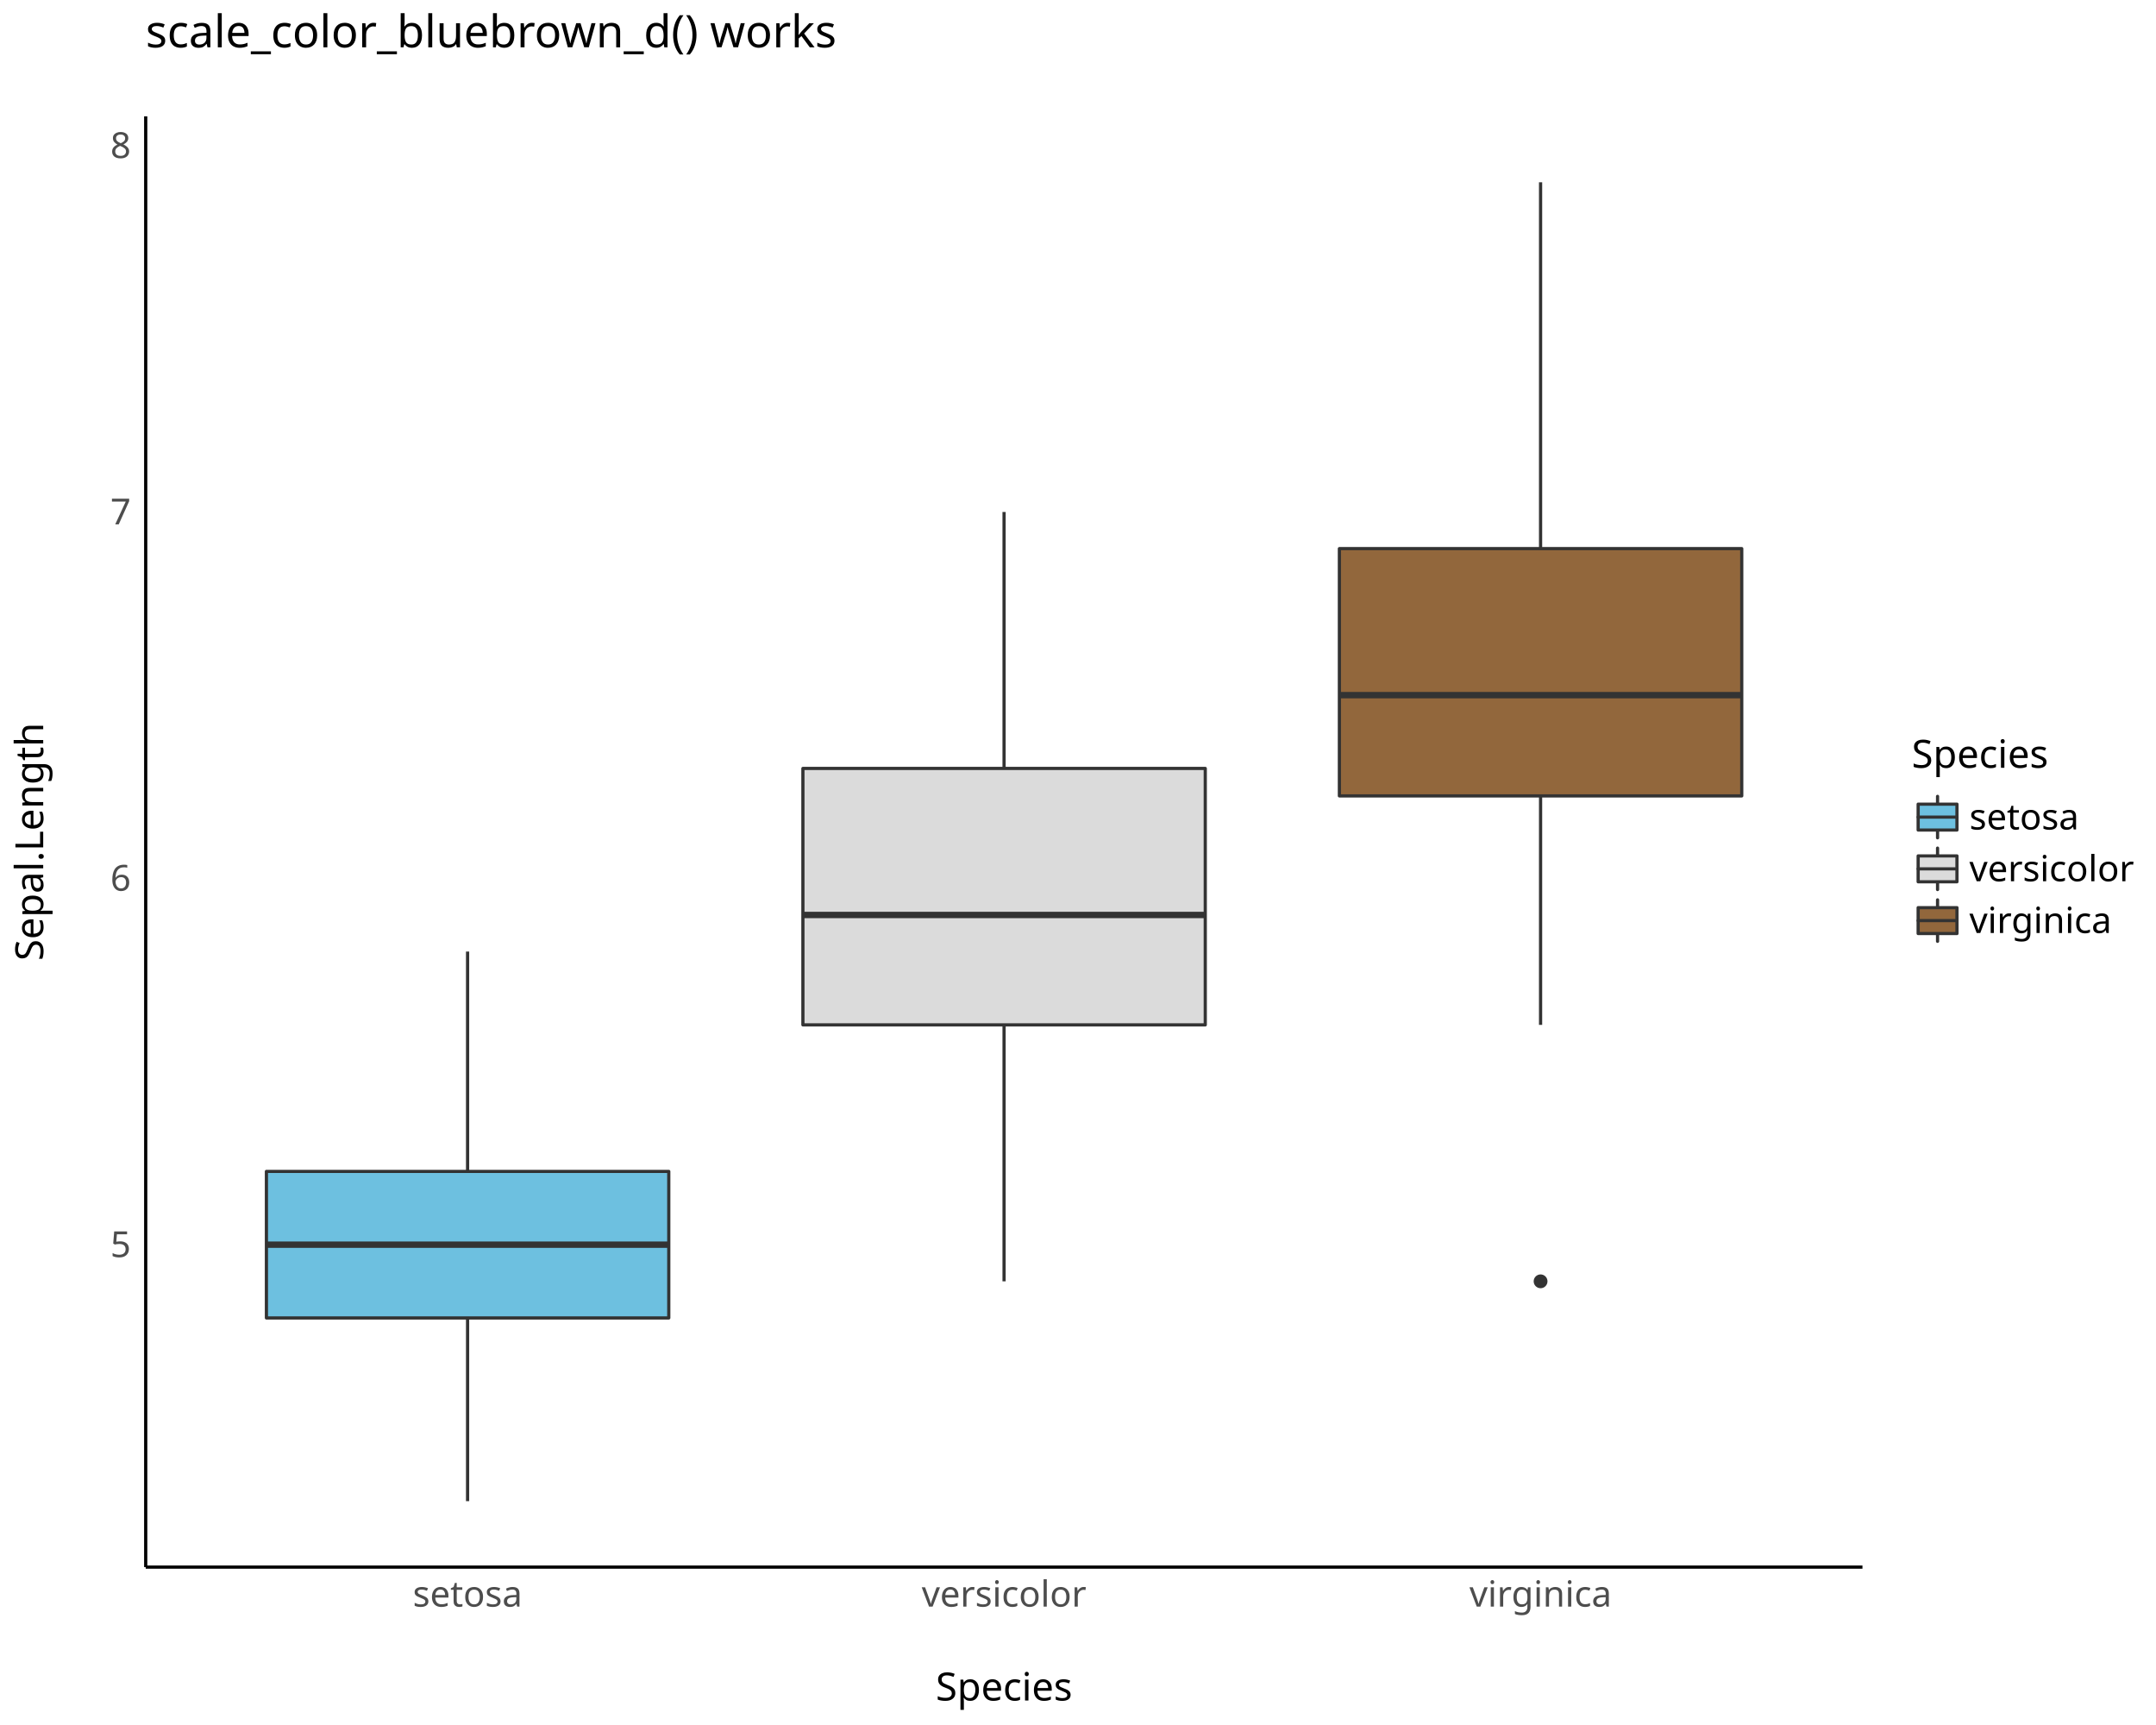
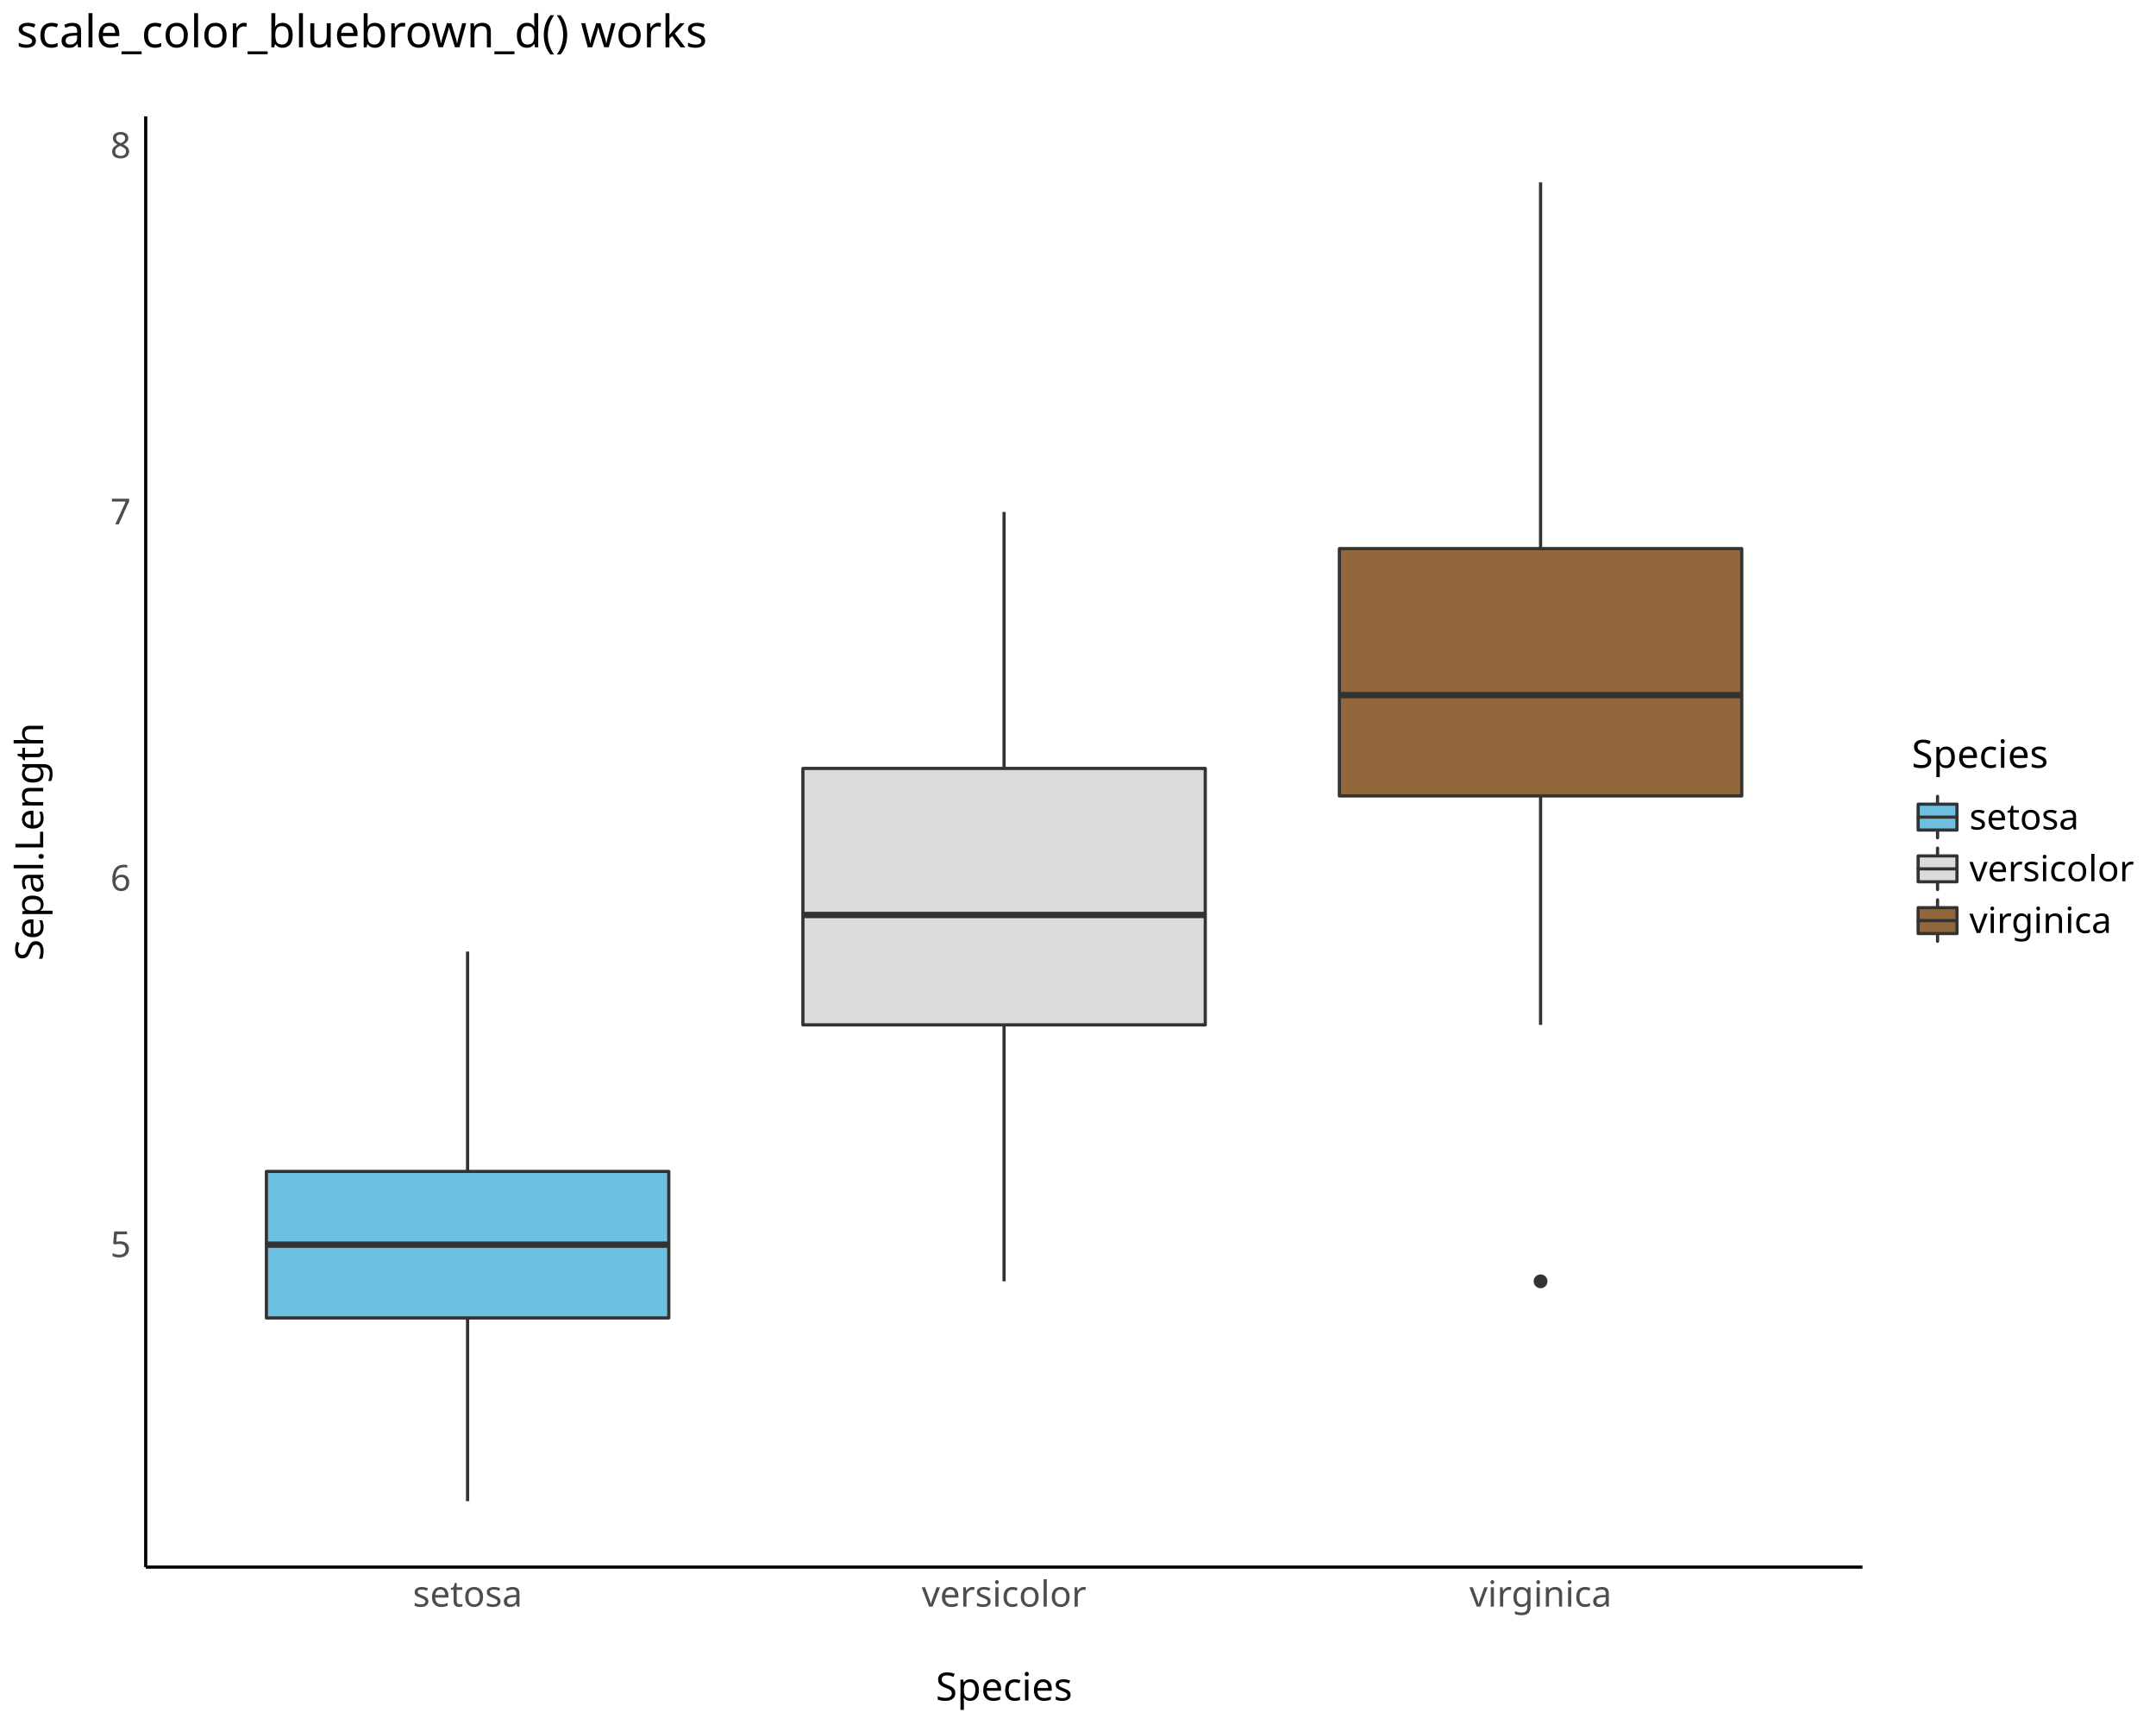
<svg xmlns="http://www.w3.org/2000/svg" class="svglite" data-engine-version="2.0" width="720.00pt" height="576.00pt" viewBox="0 0 720.00 576.00">
  <defs>
    <style type="text/css">
    .svglite line, .svglite polyline, .svglite polygon, .svglite path, .svglite rect, .svglite circle {
      fill: none;
      stroke: #000000;
      stroke-linecap: round;
      stroke-linejoin: round;
      stroke-miterlimit: 10.00;
    }
  </style>
  </defs>
  <rect width="100%" height="100%" style="stroke: none; fill: #FFFFFF;" />
  <defs>
    <clipPath id="cpMC4wMHw3MjAuMDB8MC4wMHw1NzYuMDA=">
      <rect x="0.00" y="0.00" width="720.00" height="576.00" />
    </clipPath>
  </defs>
  <g clip-path="url(#cpMC4wMHw3MjAuMDB8MC4wMHw1NzYuMDA=)">
    <rect x="0.00" y="0.00" width="720.00" height="576.00" style="stroke-width: 1.07; stroke: #FFFFFF; fill: #FFFFFF;" />
  </g>
  <defs>
    <clipPath id="cpNDguNjZ8NjIxLjk3fDM4Ljg0fDUyMy4yNw==">
      <rect x="48.66" y="38.84" width="573.32" height="484.43" />
    </clipPath>
  </defs>
  <g clip-path="url(#cpNDguNjZ8NjIxLjk3fDM4Ljg0fDUyMy4yNw==)">
    <rect x="48.66" y="38.84" width="573.32" height="484.43" style="stroke-width: 1.07; stroke: none; fill: #FFFFFF;" />
    <line x1="156.15" y1="391.15" x2="156.15" y2="317.75" style="stroke-width: 1.07; stroke: #333333; stroke-linecap: butt;" />
    <line x1="156.15" y1="440.08" x2="156.15" y2="501.25" style="stroke-width: 1.07; stroke: #333333; stroke-linecap: butt;" />
    <polygon points="88.97,391.15 88.97,440.08 223.34,440.08 223.34,391.15 88.97,391.15 " style="stroke-width: 1.07; stroke: #333333; fill: #6DC0E0;" />
    <line x1="88.97" y1="415.62" x2="223.34" y2="415.62" style="stroke-width: 2.13; stroke: #333333; stroke-linecap: butt;" />
    <line x1="335.31" y1="256.59" x2="335.31" y2="170.96" style="stroke-width: 1.07; stroke: #333333; stroke-linecap: butt;" />
    <line x1="335.31" y1="342.22" x2="335.31" y2="427.85" style="stroke-width: 1.07; stroke: #333333; stroke-linecap: butt;" />
    <polygon points="268.13,256.59 268.13,342.22 402.50,342.22 402.50,256.59 268.13,256.59 " style="stroke-width: 1.07; stroke: #333333; fill: #DBDBDB;" />
    <line x1="268.13" y1="305.52" x2="402.50" y2="305.52" style="stroke-width: 2.13; stroke: #333333; stroke-linecap: butt;" />
    <circle cx="514.48" cy="427.85" r="1.95" style="stroke-width: 0.71; stroke: #333333; fill: #333333;" />
    <line x1="514.48" y1="183.19" x2="514.48" y2="60.86" style="stroke-width: 1.07; stroke: #333333; stroke-linecap: butt;" />
    <line x1="514.48" y1="265.76" x2="514.48" y2="342.22" style="stroke-width: 1.07; stroke: #333333; stroke-linecap: butt;" />
    <polygon points="447.29,183.19 447.29,265.76 581.66,265.76 581.66,183.19 447.29,183.19 " style="stroke-width: 1.07; stroke: #333333; fill: #92673C;" />
    <line x1="447.29" y1="232.12" x2="581.66" y2="232.12" style="stroke-width: 2.13; stroke: #333333; stroke-linecap: butt;" />
  </g>
  <g clip-path="url(#cpMC4wMHw3MjAuMDB8MC4wMHw1NzYuMDA=)">
    <polyline points="48.66,523.27 48.66,38.84 " style="stroke-width: 1.07; stroke-linecap: butt;" />
    <text x="43.72" y="419.75" text-anchor="end" style="font-size: 12.00px; fill: #4D4D4D; font-family: sans;" textLength="6.67px" lengthAdjust="spacingAndGlyphs">5</text>
    <text x="43.72" y="297.42" text-anchor="end" style="font-size: 12.00px; fill: #4D4D4D; font-family: sans;" textLength="6.67px" lengthAdjust="spacingAndGlyphs">6</text>
    <text x="43.72" y="175.09" text-anchor="end" style="font-size: 12.00px; fill: #4D4D4D; font-family: sans;" textLength="6.67px" lengthAdjust="spacingAndGlyphs">7</text>
    <text x="43.72" y="52.76" text-anchor="end" style="font-size: 12.00px; fill: #4D4D4D; font-family: sans;" textLength="6.67px" lengthAdjust="spacingAndGlyphs">8</text>
    <polyline points="48.66,523.27 621.97,523.27 " style="stroke-width: 1.07; stroke-linecap: butt;" />
    <text x="156.15" y="536.46" text-anchor="middle" style="font-size: 12.00px; fill: #4D4D4D; font-family: sans;" textLength="35.37px" lengthAdjust="spacingAndGlyphs">setosa</text>
    <text x="335.31" y="536.46" text-anchor="middle" style="font-size: 12.00px; fill: #4D4D4D; font-family: sans;" textLength="51.36px" lengthAdjust="spacingAndGlyphs">versicolor</text>
    <text x="514.48" y="536.46" text-anchor="middle" style="font-size: 12.00px; fill: #4D4D4D; font-family: sans;" textLength="44.02px" lengthAdjust="spacingAndGlyphs">virginica</text>
    <text x="335.31" y="567.82" text-anchor="middle" style="font-size: 13.00px; font-family: sans;" textLength="46.26px" lengthAdjust="spacingAndGlyphs">Species</text>
    <text transform="translate(14.43,281.06) rotate(-90)" text-anchor="middle" style="font-size: 13.00px; font-family: sans;" textLength="76.63px" lengthAdjust="spacingAndGlyphs">Sepal.Length</text>
    <rect x="632.93" y="240.60" width="81.59" height="80.92" style="stroke-width: 1.07; stroke: none; fill: #FFFFFF;" />
    <text x="638.41" y="256.37" style="font-size: 13.00px; font-family: sans;" textLength="46.26px" lengthAdjust="spacingAndGlyphs">Species</text>
    <polyline points="647.05,279.75 647.05,277.16 " style="stroke-width: 1.07; stroke: #333333;" />
    <polyline points="647.05,268.52 647.05,265.92 " style="stroke-width: 1.07; stroke: #333333;" />
    <rect x="640.57" y="268.52" width="12.96" height="8.64" style="stroke-width: 1.07; stroke: #333333; fill: #6DC0E0;" />
    <polyline points="640.57,272.84 653.53,272.84 " style="stroke-width: 1.07; stroke: #333333;" />
    <polyline points="647.05,297.03 647.05,294.44 " style="stroke-width: 1.07; stroke: #333333;" />
    <polyline points="647.05,285.80 647.05,283.20 " style="stroke-width: 1.07; stroke: #333333;" />
    <rect x="640.57" y="285.80" width="12.96" height="8.64" style="stroke-width: 1.07; stroke: #333333; fill: #DBDBDB;" />
    <polyline points="640.57,290.12 653.53,290.12 " style="stroke-width: 1.07; stroke: #333333;" />
    <polyline points="647.05,314.31 647.05,311.72 " style="stroke-width: 1.07; stroke: #333333;" />
    <polyline points="647.05,303.08 647.05,300.48 " style="stroke-width: 1.07; stroke: #333333;" />
    <rect x="640.57" y="303.08" width="12.96" height="8.64" style="stroke-width: 1.07; stroke: #333333; fill: #92673C;" />
    <polyline points="640.57,307.40 653.53,307.40 " style="stroke-width: 1.07; stroke: #333333;" />
    <text x="657.68" y="276.97" style="font-size: 12.00px; font-family: sans;" textLength="35.37px" lengthAdjust="spacingAndGlyphs">setosa</text>
    <text x="657.68" y="294.25" style="font-size: 12.00px; font-family: sans;" textLength="51.36px" lengthAdjust="spacingAndGlyphs">versicolor</text>
    <text x="657.68" y="311.53" style="font-size: 12.00px; font-family: sans;" textLength="44.02px" lengthAdjust="spacingAndGlyphs">virginica</text>
-     <text x="48.66" y="15.80" style="font-size: 15.00px; font-family: sans;" textLength="223.48px" lengthAdjust="spacingAndGlyphs">scale_color_bluebrown_d() works</text>
+     <text x="5.48" y="15.80" style="font-size: 15.00px; font-family: sans;" textLength="223.48px" lengthAdjust="spacingAndGlyphs">scale_color_bluebrown_d() works</text>
  </g>
</svg>
